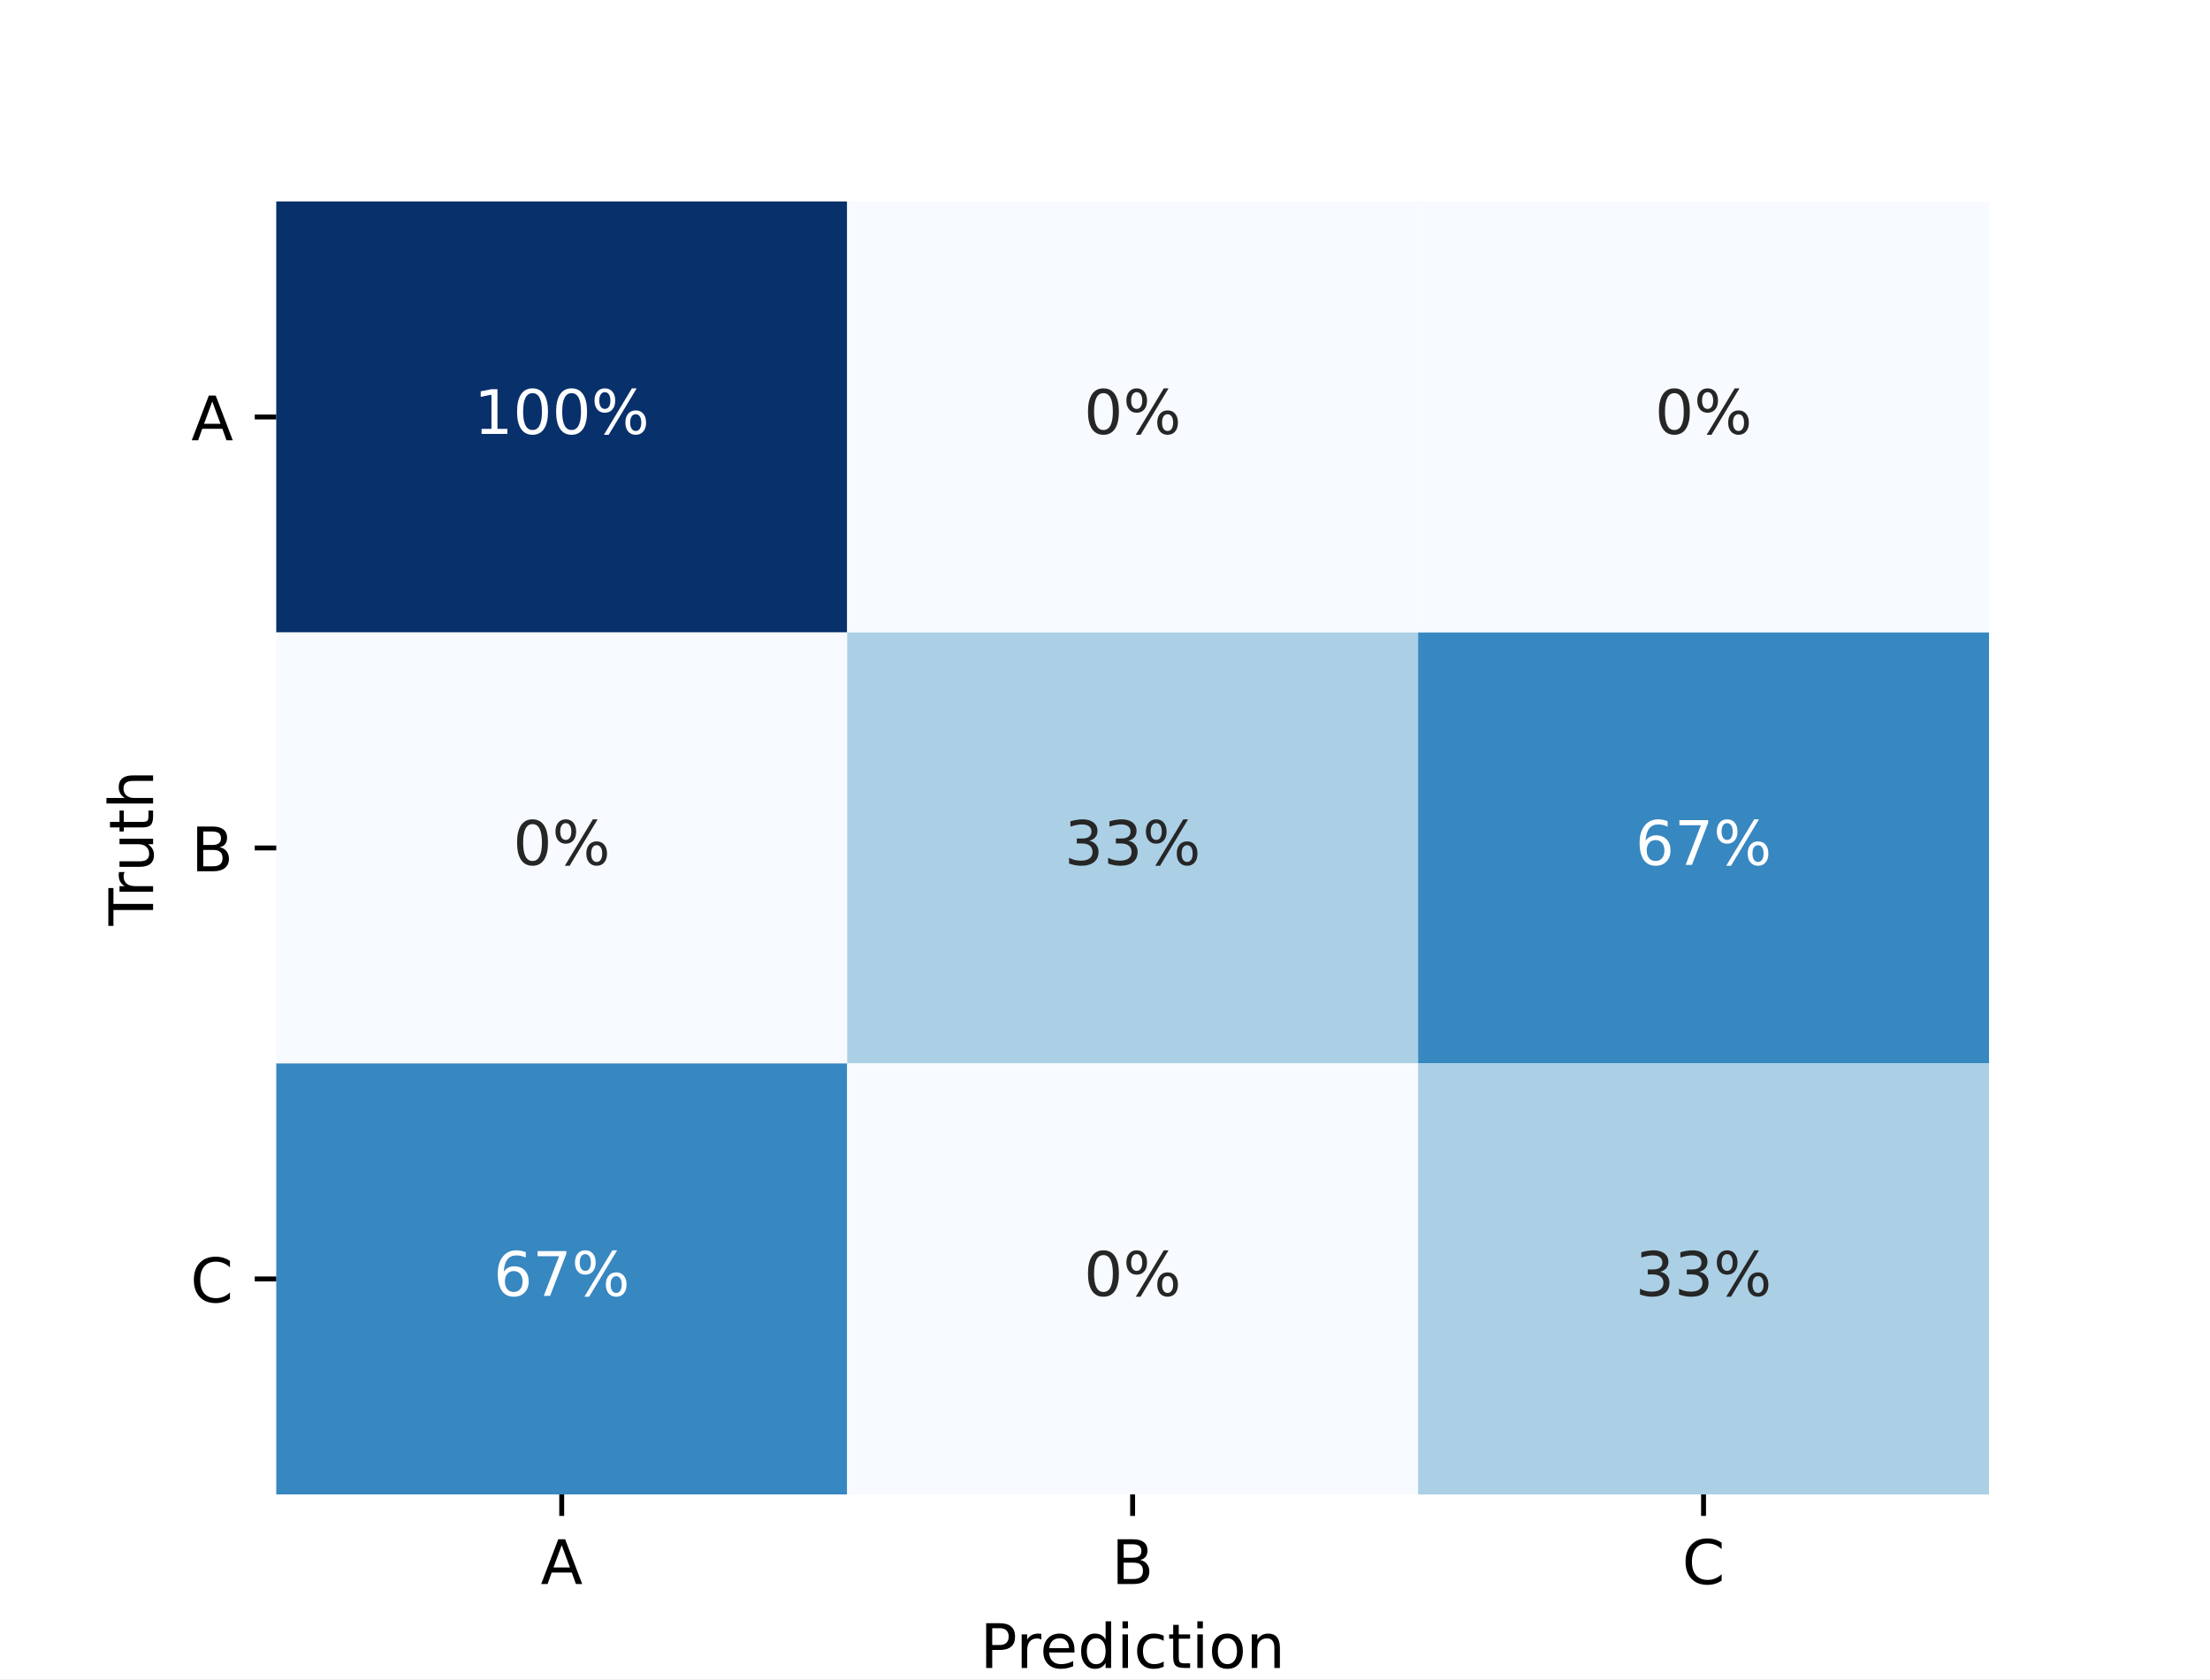
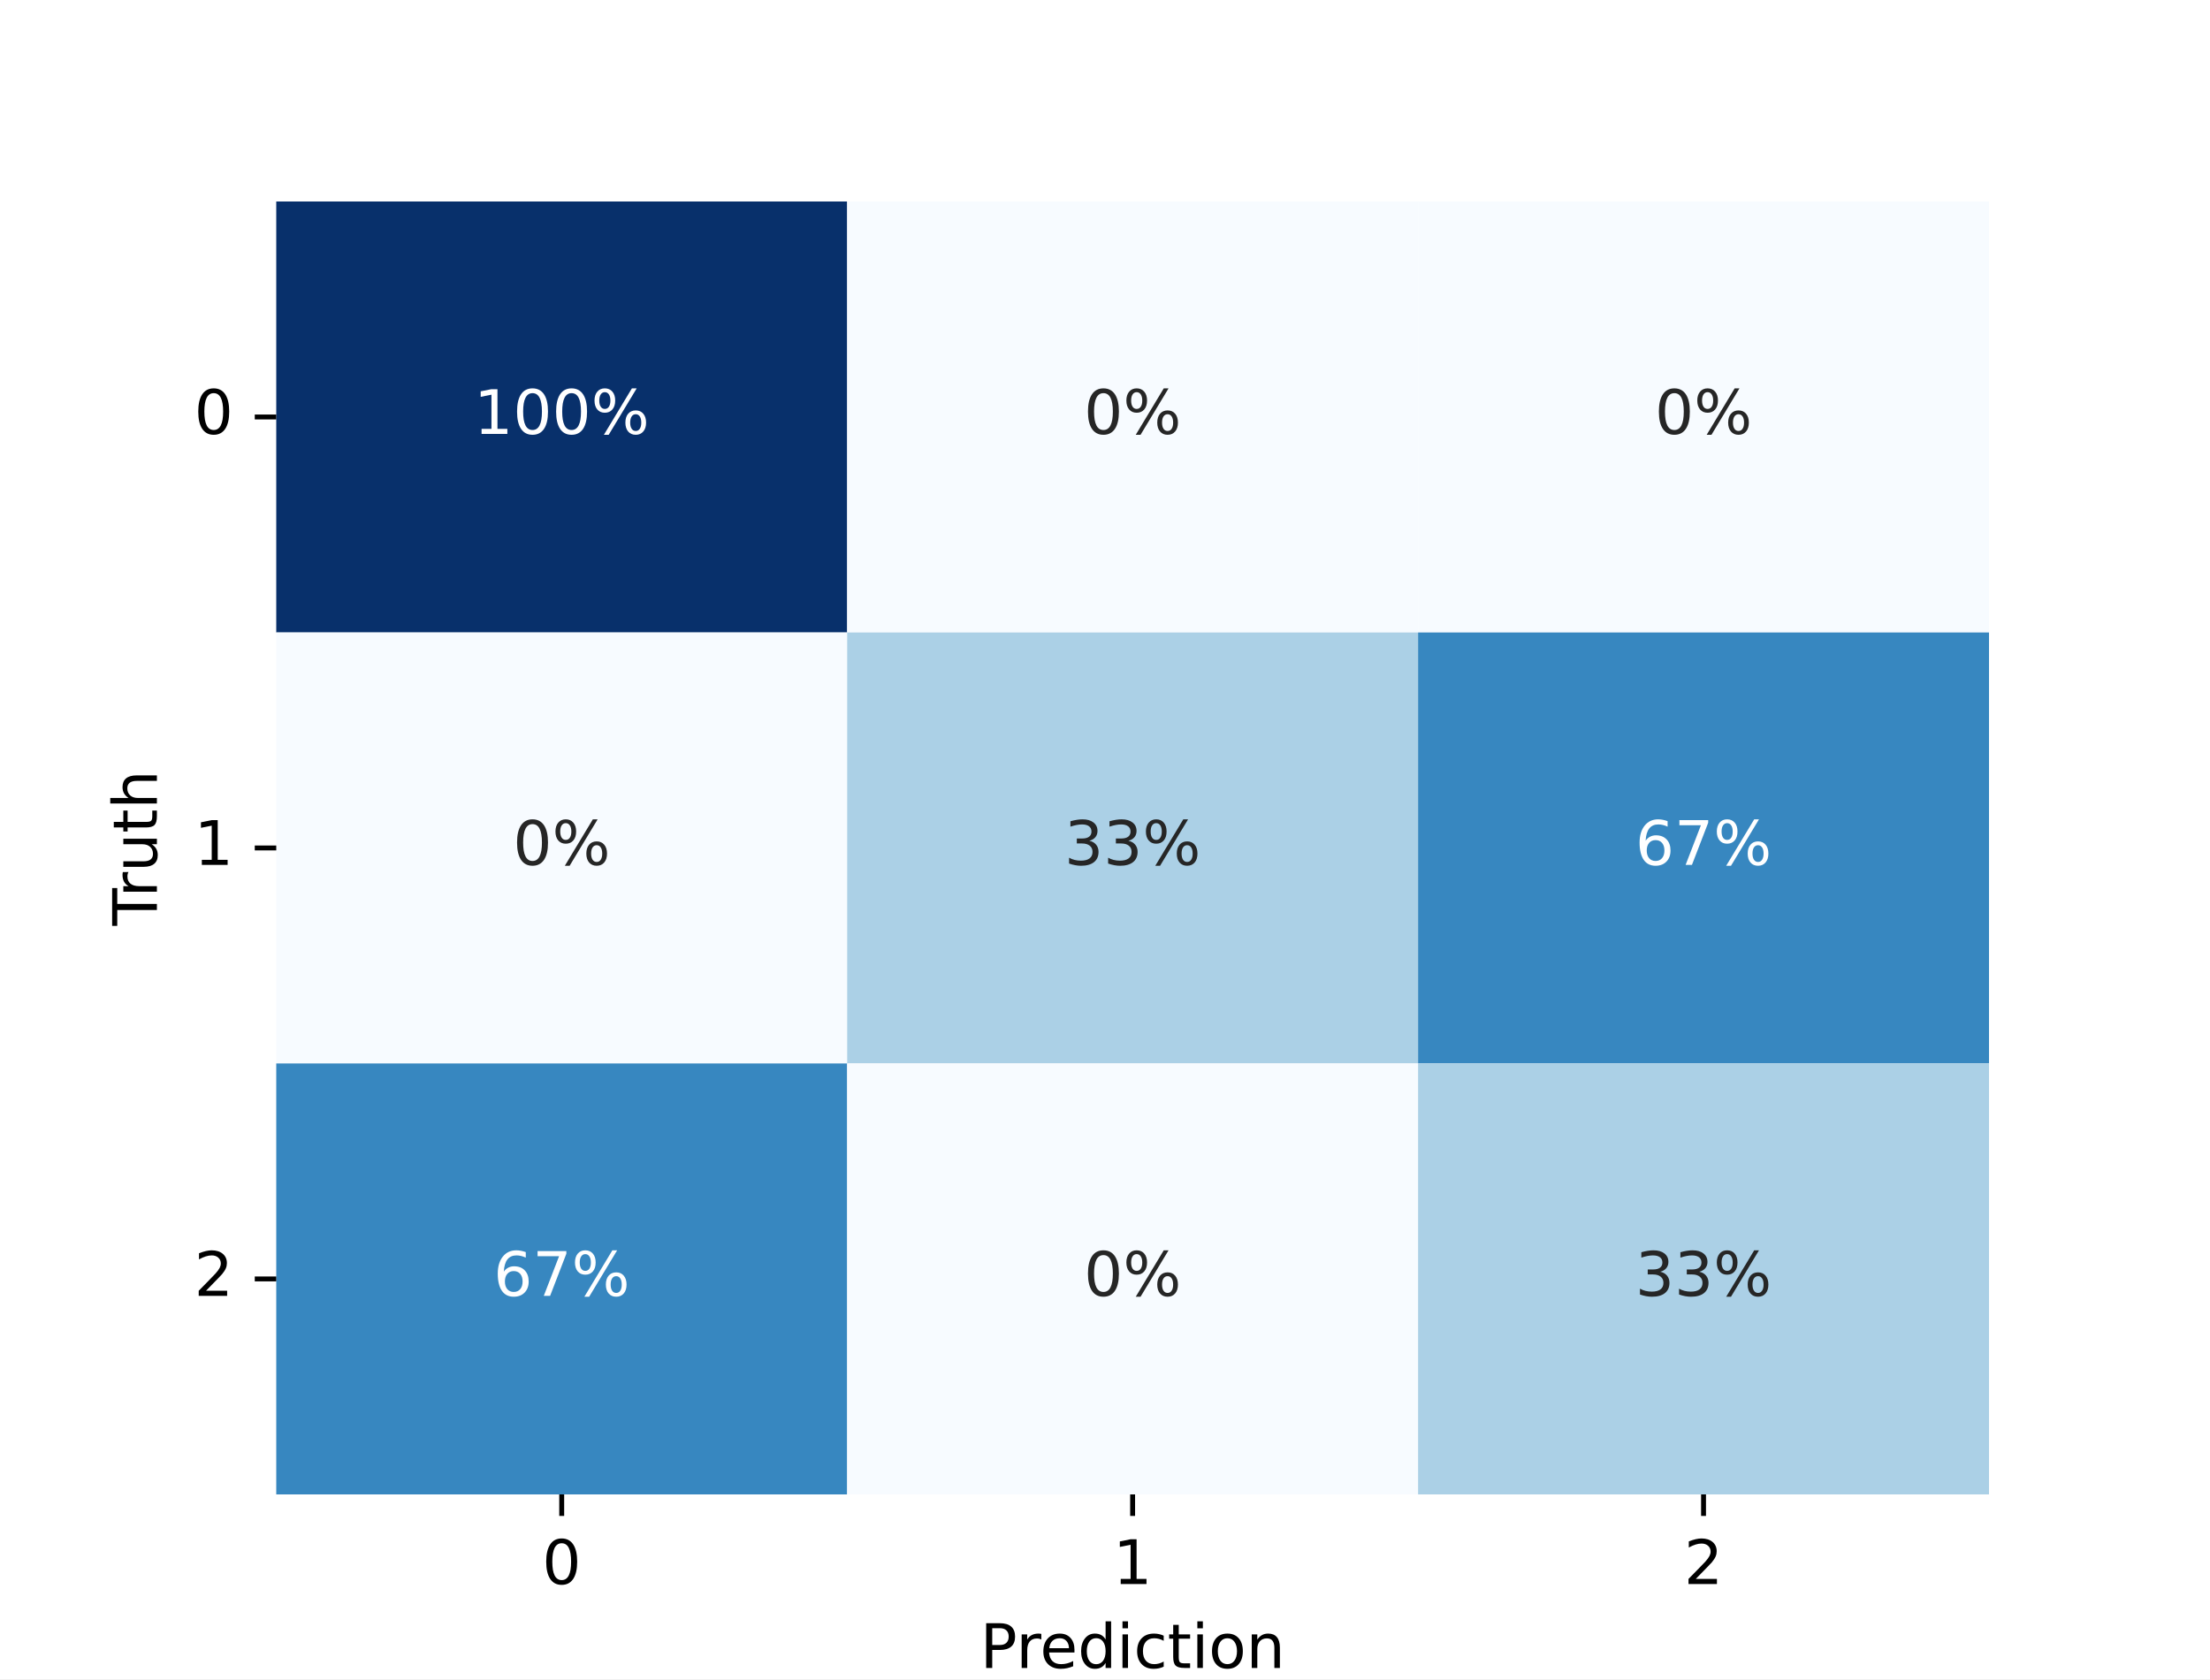
<svg xmlns="http://www.w3.org/2000/svg" xmlns:xlink="http://www.w3.org/1999/xlink" height="273.6pt" version="1.1" viewBox="0 0 360 273.6" width="360pt">
  <defs>
    <style type="text/css">*{stroke-linecap:butt;stroke-linejoin:round;}</style>
  </defs>
  <g id="figure_1">
    <g id="patch_1">
      <path d="M 0 273.6  L 360 273.6  L 360 0  L 0 0  z " style="fill:#ffffff;" />
    </g>
    <g id="axes_1">
      <g id="patch_2">
        <path d="M 45 243.504  L 324 243.504  L 324 32.832  L 45 32.832  z " style="fill:#ffffff;" />
      </g>
      <g id="QuadMesh_1">
-         <path clip-path="url(#p63966124df)" d="M 45 32.832  L 138 32.832  L 138 103.056  L 45 103.056  L 45 32.832  " style="fill:#08306b;" />
-         <path clip-path="url(#p63966124df)" d="M 138 32.832  L 231 32.832  L 231 103.056  L 138 103.056  L 138 32.832  " style="fill:#f7fbff;" />
-         <path clip-path="url(#p63966124df)" d="M 231 32.832  L 324 32.832  L 324 103.056  L 231 103.056  L 231 32.832  " style="fill:#f7fbff;" />
-         <path clip-path="url(#p63966124df)" d="M 45 103.056  L 138 103.056  L 138 173.28  L 45 173.28  L 45 103.056  " style="fill:#f7fbff;" />
-         <path clip-path="url(#p63966124df)" d="M 138 103.056  L 231 103.056  L 231 173.28  L 138 173.28  L 138 103.056  " style="fill:#abd0e6;" />
-         <path clip-path="url(#p63966124df)" d="M 231 103.056  L 324 103.056  L 324 173.28  L 231 173.28  L 231 103.056  " style="fill:#3787c0;" />
-         <path clip-path="url(#p63966124df)" d="M 45 173.28  L 138 173.28  L 138 243.504  L 45 243.504  L 45 173.28  " style="fill:#3787c0;" />
-         <path clip-path="url(#p63966124df)" d="M 138 173.28  L 231 173.28  L 231 243.504  L 138 243.504  L 138 173.28  " style="fill:#f7fbff;" />
-         <path clip-path="url(#p63966124df)" d="M 231 173.28  L 324 173.28  L 324 243.504  L 231 243.504  L 231 173.28  " style="fill:#abd0e6;" />
+         <path clip-path="url(#p67ae2d751e)" d="M 45 32.832  L 138 32.832  L 138 103.056  L 45 103.056  L 45 32.832  " style="fill:#08306b;" />
+         <path clip-path="url(#p67ae2d751e)" d="M 138 32.832  L 231 32.832  L 231 103.056  L 138 103.056  L 138 32.832  " style="fill:#f7fbff;" />
+         <path clip-path="url(#p67ae2d751e)" d="M 231 32.832  L 324 32.832  L 324 103.056  L 231 103.056  L 231 32.832  " style="fill:#f7fbff;" />
+         <path clip-path="url(#p67ae2d751e)" d="M 45 103.056  L 138 103.056  L 138 173.28  L 45 173.28  L 45 103.056  " style="fill:#f7fbff;" />
+         <path clip-path="url(#p67ae2d751e)" d="M 138 103.056  L 231 103.056  L 231 173.28  L 138 173.28  L 138 103.056  " style="fill:#abd0e6;" />
+         <path clip-path="url(#p67ae2d751e)" d="M 231 103.056  L 324 103.056  L 324 173.28  L 231 173.28  L 231 103.056  " style="fill:#3787c0;" />
+         <path clip-path="url(#p67ae2d751e)" d="M 45 173.28  L 138 173.28  L 138 243.504  L 45 243.504  L 45 173.28  " style="fill:#3787c0;" />
+         <path clip-path="url(#p67ae2d751e)" d="M 138 173.28  L 231 173.28  L 231 243.504  L 138 243.504  L 138 173.28  " style="fill:#f7fbff;" />
+         <path clip-path="url(#p67ae2d751e)" d="M 231 173.28  L 324 173.28  L 324 243.504  L 231 243.504  L 231 173.28  " style="fill:#abd0e6;" />
      </g>
      <g id="matplotlib.axis_1">
        <g id="xtick_1">
          <g id="line2d_1">
            <defs>
-               <path d="M 0 0  L 0 3.5  " id="m9de4ab7de6" style="stroke:#000000;stroke-width:0.8;" />
-             </defs>
-             <g>
-               <use style="stroke:#000000;stroke-width:0.8;" x="91.5" xlink:href="#m9de4ab7de6" y="243.504" />
+               <path d="M 0 0  L 0 3.5  " id="m294c53bd79" style="stroke:#000000;stroke-width:0.8;" />
+             </defs>
+             <g>
+               <use style="stroke:#000000;stroke-width:0.8;" x="91.5" xlink:href="#m294c53bd79" y="243.504" />
            </g>
          </g>
          <g id="text_1">
-             <g transform="translate(88.07969 258.1024)scale(0.1 -0.1)">
+             <g transform="translate(88.31875 258.1024)scale(0.1 -0.1)">
              <defs>
-                 <path d="M 2188 4044  L 1331 1722  L 3047 1722  L 2188 4044  z M 1831 4666  L 2547 4666  L 4325 0  L 3669 0  L 3244 1197  L 1141 1197  L 716 0  L 50 0  L 1831 4666  z " id="DejaVuSans-41" transform="scale(0.015625)" />
+                 <path d="M 2034 4250  Q 1547 4250 1301 3770  Q 1056 3291 1056 2328  Q 1056 1369 1301 889  Q 1547 409 2034 409  Q 2525 409 2770 889  Q 3016 1369 3016 2328  Q 3016 3291 2770 3770  Q 2525 4250 2034 4250  z M 2034 4750  Q 2819 4750 3233 4129  Q 3647 3509 3647 2328  Q 3647 1150 3233 529  Q 2819 -91 2034 -91  Q 1250 -91 836 529  Q 422 1150 422 2328  Q 422 3509 836 4129  Q 1250 4750 2034 4750  z " id="DejaVuSans-30" transform="scale(0.015625)" />
              </defs>
-               <use xlink:href="#DejaVuSans-41" />
+               <use xlink:href="#DejaVuSans-30" />
            </g>
          </g>
        </g>
        <g id="xtick_2">
          <g id="line2d_2">
            <g>
-               <use style="stroke:#000000;stroke-width:0.8;" x="184.5" xlink:href="#m9de4ab7de6" y="243.504" />
+               <use style="stroke:#000000;stroke-width:0.8;" x="184.5" xlink:href="#m294c53bd79" y="243.504" />
            </g>
          </g>
          <g id="text_2">
-             <g transform="translate(181.0695 258.1024)scale(0.1 -0.1)">
+             <g transform="translate(181.3187 258.1024)scale(0.1 -0.1)">
              <defs>
-                 <path d="M 1259 2228  L 1259 519  L 2272 519  Q 2781 519 3026 730  Q 3272 941 3272 1375  Q 3272 1813 3026 2020  Q 2781 2228 2272 2228  L 1259 2228  z M 1259 4147  L 1259 2741  L 2194 2741  Q 2656 2741 2882 2914  Q 3109 3088 3109 3444  Q 3109 3797 2882 3972  Q 2656 4147 2194 4147  L 1259 4147  z M 628 4666  L 2241 4666  Q 2963 4666 3353 4366  Q 3744 4066 3744 3513  Q 3744 3084 3544 2831  Q 3344 2578 2956 2516  Q 3422 2416 3680 2098  Q 3938 1781 3938 1306  Q 3938 681 3513 340  Q 3088 0 2303 0  L 628 0  L 628 4666  z " id="DejaVuSans-42" transform="scale(0.015625)" />
+                 <path d="M 794 531  L 1825 531  L 1825 4091  L 703 3866  L 703 4441  L 1819 4666  L 2450 4666  L 2450 531  L 3481 531  L 3481 0  L 794 0  L 794 531  z " id="DejaVuSans-31" transform="scale(0.015625)" />
              </defs>
-               <use xlink:href="#DejaVuSans-42" />
+               <use xlink:href="#DejaVuSans-31" />
            </g>
          </g>
        </g>
        <g id="xtick_3">
          <g id="line2d_3">
            <g>
-               <use style="stroke:#000000;stroke-width:0.8;" x="277.5" xlink:href="#m9de4ab7de6" y="243.504" />
+               <use style="stroke:#000000;stroke-width:0.8;" x="277.5" xlink:href="#m294c53bd79" y="243.504" />
            </g>
          </g>
          <g id="text_3">
-             <g transform="translate(274.0086 258.1024)scale(0.1 -0.1)">
+             <g transform="translate(274.3188 258.1024)scale(0.1 -0.1)">
              <defs>
-                 <path d="M 4122 4306  L 4122 3641  Q 3803 3938 3442 4084  Q 3081 4231 2675 4231  Q 1875 4231 1450 3742  Q 1025 3253 1025 2328  Q 1025 1406 1450 917  Q 1875 428 2675 428  Q 3081 428 3442 575  Q 3803 722 4122 1019  L 4122 359  Q 3791 134 3420 21  Q 3050 -91 2638 -91  Q 1578 -91 968 557  Q 359 1206 359 2328  Q 359 3453 968 4101  Q 1578 4750 2638 4750  Q 3056 4750 3426 4639  Q 3797 4528 4122 4306  z " id="DejaVuSans-43" transform="scale(0.015625)" />
+                 <path d="M 1228 531  L 3431 531  L 3431 0  L 469 0  L 469 531  Q 828 903 1448 1529  Q 2069 2156 2228 2338  Q 2531 2678 2651 2914  Q 2772 3150 2772 3378  Q 2772 3750 2511 3984  Q 2250 4219 1831 4219  Q 1534 4219 1204 4116  Q 875 4013 500 3803  L 500 4441  Q 881 4594 1212 4672  Q 1544 4750 1819 4750  Q 2544 4750 2975 4387  Q 3406 4025 3406 3419  Q 3406 3131 3298 2873  Q 3191 2616 2906 2266  Q 2828 2175 2409 1742  Q 1991 1309 1228 531  z " id="DejaVuSans-32" transform="scale(0.015625)" />
              </defs>
-               <use xlink:href="#DejaVuSans-43" />
+               <use xlink:href="#DejaVuSans-32" />
            </g>
          </g>
        </g>
        <g id="text_4">
          <g transform="translate(159.6633 271.7806)scale(0.1 -0.1)">
            <defs>
              <path d="M 1259 4147  L 1259 2394  L 2053 2394  Q 2494 2394 2734 2622  Q 2975 2850 2975 3272  Q 2975 3691 2734 3919  Q 2494 4147 2053 4147  L 1259 4147  z M 628 4666  L 2053 4666  Q 2838 4666 3239 4311  Q 3641 3956 3641 3272  Q 3641 2581 3239 2228  Q 2838 1875 2053 1875  L 1259 1875  L 1259 0  L 628 0  L 628 4666  z " id="DejaVuSans-50" transform="scale(0.015625)" />
              <path d="M 2631 2963  Q 2534 3019 2420 3045  Q 2306 3072 2169 3072  Q 1681 3072 1420 2755  Q 1159 2438 1159 1844  L 1159 0  L 581 0  L 581 3500  L 1159 3500  L 1159 2956  Q 1341 3275 1631 3429  Q 1922 3584 2338 3584  Q 2397 3584 2469 3576  Q 2541 3569 2628 3553  L 2631 2963  z " id="DejaVuSans-72" transform="scale(0.015625)" />
              <path d="M 3597 1894  L 3597 1613  L 953 1613  Q 991 1019 1311 708  Q 1631 397 2203 397  Q 2534 397 2845 478  Q 3156 559 3463 722  L 3463 178  Q 3153 47 2828 -22  Q 2503 -91 2169 -91  Q 1331 -91 842 396  Q 353 884 353 1716  Q 353 2575 817 3079  Q 1281 3584 2069 3584  Q 2775 3584 3186 3129  Q 3597 2675 3597 1894  z M 3022 2063  Q 3016 2534 2758 2815  Q 2500 3097 2075 3097  Q 1594 3097 1305 2825  Q 1016 2553 972 2059  L 3022 2063  z " id="DejaVuSans-65" transform="scale(0.015625)" />
              <path d="M 2906 2969  L 2906 4863  L 3481 4863  L 3481 0  L 2906 0  L 2906 525  Q 2725 213 2448 61  Q 2172 -91 1784 -91  Q 1150 -91 751 415  Q 353 922 353 1747  Q 353 2572 751 3078  Q 1150 3584 1784 3584  Q 2172 3584 2448 3432  Q 2725 3281 2906 2969  z M 947 1747  Q 947 1113 1208 752  Q 1469 391 1925 391  Q 2381 391 2643 752  Q 2906 1113 2906 1747  Q 2906 2381 2643 2742  Q 2381 3103 1925 3103  Q 1469 3103 1208 2742  Q 947 2381 947 1747  z " id="DejaVuSans-64" transform="scale(0.015625)" />
              <path d="M 603 3500  L 1178 3500  L 1178 0  L 603 0  L 603 3500  z M 603 4863  L 1178 4863  L 1178 4134  L 603 4134  L 603 4863  z " id="DejaVuSans-69" transform="scale(0.015625)" />
              <path d="M 3122 3366  L 3122 2828  Q 2878 2963 2633 3030  Q 2388 3097 2138 3097  Q 1578 3097 1268 2742  Q 959 2388 959 1747  Q 959 1106 1268 751  Q 1578 397 2138 397  Q 2388 397 2633 464  Q 2878 531 3122 666  L 3122 134  Q 2881 22 2623 -34  Q 2366 -91 2075 -91  Q 1284 -91 818 406  Q 353 903 353 1747  Q 353 2603 823 3093  Q 1294 3584 2113 3584  Q 2378 3584 2631 3529  Q 2884 3475 3122 3366  z " id="DejaVuSans-63" transform="scale(0.015625)" />
              <path d="M 1172 4494  L 1172 3500  L 2356 3500  L 2356 3053  L 1172 3053  L 1172 1153  Q 1172 725 1289 603  Q 1406 481 1766 481  L 2356 481  L 2356 0  L 1766 0  Q 1100 0 847 248  Q 594 497 594 1153  L 594 3053  L 172 3053  L 172 3500  L 594 3500  L 594 4494  L 1172 4494  z " id="DejaVuSans-74" transform="scale(0.015625)" />
              <path d="M 1959 3097  Q 1497 3097 1228 2736  Q 959 2375 959 1747  Q 959 1119 1226 758  Q 1494 397 1959 397  Q 2419 397 2687 759  Q 2956 1122 2956 1747  Q 2956 2369 2687 2733  Q 2419 3097 1959 3097  z M 1959 3584  Q 2709 3584 3137 3096  Q 3566 2609 3566 1747  Q 3566 888 3137 398  Q 2709 -91 1959 -91  Q 1206 -91 779 398  Q 353 888 353 1747  Q 353 2609 779 3096  Q 1206 3584 1959 3584  z " id="DejaVuSans-6f" transform="scale(0.015625)" />
              <path d="M 3513 2113  L 3513 0  L 2938 0  L 2938 2094  Q 2938 2591 2744 2837  Q 2550 3084 2163 3084  Q 1697 3084 1428 2787  Q 1159 2491 1159 1978  L 1159 0  L 581 0  L 581 3500  L 1159 3500  L 1159 2956  Q 1366 3272 1645 3428  Q 1925 3584 2291 3584  Q 2894 3584 3203 3211  Q 3513 2838 3513 2113  z " id="DejaVuSans-6e" transform="scale(0.015625)" />
            </defs>
            <use xlink:href="#DejaVuSans-50" />
            <use x="58.553" xlink:href="#DejaVuSans-72" />
            <use x="97.416" xlink:href="#DejaVuSans-65" />
            <use x="158.939" xlink:href="#DejaVuSans-64" />
            <use x="222.416" xlink:href="#DejaVuSans-69" />
            <use x="250.199" xlink:href="#DejaVuSans-63" />
            <use x="305.18" xlink:href="#DejaVuSans-74" />
            <use x="344.389" xlink:href="#DejaVuSans-69" />
            <use x="372.172" xlink:href="#DejaVuSans-6f" />
            <use x="433.354" xlink:href="#DejaVuSans-6e" />
          </g>
        </g>
      </g>
      <g id="matplotlib.axis_2">
        <g id="ytick_1">
          <g id="line2d_4">
            <defs>
-               <path d="M 0 0  L -3.5 0  " id="mc577b7b320" style="stroke:#000000;stroke-width:0.8;" />
-             </defs>
-             <g>
-               <use style="stroke:#000000;stroke-width:0.8;" x="45" xlink:href="#mc577b7b320" y="67.944" />
+               <path d="M 0 0  L -3.5 0  " id="mfad442d936" style="stroke:#000000;stroke-width:0.8;" />
+             </defs>
+             <g>
+               <use style="stroke:#000000;stroke-width:0.8;" x="45" xlink:href="#mfad442d936" y="67.944" />
            </g>
          </g>
          <g id="text_5">
-             <g transform="translate(31.15938 71.74322)scale(0.1 -0.1)">
-               <use xlink:href="#DejaVuSans-41" />
+             <g transform="translate(31.6375 70.70337)scale(0.1 -0.1)">
+               <use xlink:href="#DejaVuSans-30" />
            </g>
          </g>
        </g>
        <g id="ytick_2">
          <g id="line2d_5">
            <g>
-               <use style="stroke:#000000;stroke-width:0.8;" x="45" xlink:href="#mc577b7b320" y="138.168" />
+               <use style="stroke:#000000;stroke-width:0.8;" x="45" xlink:href="#mfad442d936" y="138.168" />
            </g>
          </g>
          <g id="text_6">
-             <g transform="translate(31.13906 141.9672)scale(0.1 -0.1)">
-               <use xlink:href="#DejaVuSans-42" />
+             <g transform="translate(31.6375 140.9274)scale(0.1 -0.1)">
+               <use xlink:href="#DejaVuSans-31" />
            </g>
          </g>
        </g>
        <g id="ytick_3">
          <g id="line2d_6">
            <g>
-               <use style="stroke:#000000;stroke-width:0.8;" x="45" xlink:href="#mc577b7b320" y="208.392" />
+               <use style="stroke:#000000;stroke-width:0.8;" x="45" xlink:href="#mfad442d936" y="208.392" />
            </g>
          </g>
          <g id="text_7">
-             <g transform="translate(31.01719 212.1912)scale(0.1 -0.1)">
-               <use xlink:href="#DejaVuSans-43" />
+             <g transform="translate(31.6375 211.1514)scale(0.1 -0.1)">
+               <use xlink:href="#DejaVuSans-32" />
            </g>
          </g>
        </g>
        <g id="text_8">
-           <g transform="translate(24.9375 150.8375)rotate(-90)scale(0.1 -0.1)">
+           <g transform="translate(25.55781 150.8375)rotate(-90)scale(0.1 -0.1)">
            <defs>
              <path d="M -19 4666  L 3928 4666  L 3928 4134  L 2272 4134  L 2272 0  L 1638 0  L 1638 4134  L -19 4134  L -19 4666  z " id="DejaVuSans-54" transform="scale(0.015625)" />
              <path d="M 544 1381  L 544 3500  L 1119 3500  L 1119 1403  Q 1119 906 1312 657  Q 1506 409 1894 409  Q 2359 409 2629 706  Q 2900 1003 2900 1516  L 2900 3500  L 3475 3500  L 3475 0  L 2900 0  L 2900 538  Q 2691 219 2414 64  Q 2138 -91 1772 -91  Q 1169 -91 856 284  Q 544 659 544 1381  z M 1991 3584  L 1991 3584  z " id="DejaVuSans-75" transform="scale(0.015625)" />
              <path d="M 3513 2113  L 3513 0  L 2938 0  L 2938 2094  Q 2938 2591 2744 2837  Q 2550 3084 2163 3084  Q 1697 3084 1428 2787  Q 1159 2491 1159 1978  L 1159 0  L 581 0  L 581 4863  L 1159 4863  L 1159 2956  Q 1366 3272 1645 3428  Q 1925 3584 2291 3584  Q 2894 3584 3203 3211  Q 3513 2838 3513 2113  z " id="DejaVuSans-68" transform="scale(0.015625)" />
            </defs>
            <use xlink:href="#DejaVuSans-54" />
            <use x="46.334" xlink:href="#DejaVuSans-72" />
            <use x="87.447" xlink:href="#DejaVuSans-75" />
            <use x="150.826" xlink:href="#DejaVuSans-74" />
            <use x="190.035" xlink:href="#DejaVuSans-68" />
          </g>
        </g>
      </g>
      <g id="text_9">
        <g style="fill:#ffffff;" transform="translate(77.20547 70.70337)scale(0.1 -0.1)">
          <defs>
-             <path d="M 794 531  L 1825 531  L 1825 4091  L 703 3866  L 703 4441  L 1819 4666  L 2450 4666  L 2450 531  L 3481 531  L 3481 0  L 794 0  L 794 531  z " id="DejaVuSans-31" transform="scale(0.015625)" />
-             <path d="M 2034 4250  Q 1547 4250 1301 3770  Q 1056 3291 1056 2328  Q 1056 1369 1301 889  Q 1547 409 2034 409  Q 2525 409 2770 889  Q 3016 1369 3016 2328  Q 3016 3291 2770 3770  Q 2525 4250 2034 4250  z M 2034 4750  Q 2819 4750 3233 4129  Q 3647 3509 3647 2328  Q 3647 1150 3233 529  Q 2819 -91 2034 -91  Q 1250 -91 836 529  Q 422 1150 422 2328  Q 422 3509 836 4129  Q 1250 4750 2034 4750  z " id="DejaVuSans-30" transform="scale(0.015625)" />
            <path d="M 4653 2053  Q 4381 2053 4226 1822  Q 4072 1591 4072 1178  Q 4072 772 4226 539  Q 4381 306 4653 306  Q 4919 306 5073 539  Q 5228 772 5228 1178  Q 5228 1588 5073 1820  Q 4919 2053 4653 2053  z M 4653 2450  Q 5147 2450 5437 2106  Q 5728 1763 5728 1178  Q 5728 594 5436 251  Q 5144 -91 4653 -91  Q 4153 -91 3862 251  Q 3572 594 3572 1178  Q 3572 1766 3864 2108  Q 4156 2450 4653 2450  z M 1428 4353  Q 1159 4353 1004 4120  Q 850 3888 850 3481  Q 850 3069 1003 2837  Q 1156 2606 1428 2606  Q 1700 2606 1854 2837  Q 2009 3069 2009 3481  Q 2009 3884 1853 4118  Q 1697 4353 1428 4353  z M 4250 4750  L 4750 4750  L 1831 -91  L 1331 -91  L 4250 4750  z M 1428 4750  Q 1922 4750 2215 4408  Q 2509 4066 2509 3481  Q 2509 2891 2217 2550  Q 1925 2209 1428 2209  Q 931 2209 642 2551  Q 353 2894 353 3481  Q 353 4063 643 4406  Q 934 4750 1428 4750  z " id="DejaVuSans-25" transform="scale(0.015625)" />
          </defs>
          <use xlink:href="#DejaVuSans-31" />
          <use x="63.623" xlink:href="#DejaVuSans-30" />
          <use x="127.246" xlink:href="#DejaVuSans-30" />
          <use x="190.869" xlink:href="#DejaVuSans-25" />
        </g>
      </g>
      <g id="text_10">
        <g style="fill:#262626;" transform="translate(176.568 70.70337)scale(0.1 -0.1)">
          <use xlink:href="#DejaVuSans-30" />
          <use x="63.623" xlink:href="#DejaVuSans-25" />
        </g>
      </g>
      <g id="text_11">
        <g style="fill:#262626;" transform="translate(269.568 70.70337)scale(0.1 -0.1)">
          <use xlink:href="#DejaVuSans-30" />
          <use x="63.623" xlink:href="#DejaVuSans-25" />
        </g>
      </g>
      <g id="text_12">
        <g style="fill:#262626;" transform="translate(83.56797 140.9274)scale(0.1 -0.1)">
          <use xlink:href="#DejaVuSans-30" />
          <use x="63.623" xlink:href="#DejaVuSans-25" />
        </g>
      </g>
      <g id="text_13">
        <g style="fill:#262626;" transform="translate(173.3867 140.9274)scale(0.1 -0.1)">
          <defs>
            <path d="M 2597 2516  Q 3050 2419 3304 2112  Q 3559 1806 3559 1356  Q 3559 666 3084 287  Q 2609 -91 1734 -91  Q 1441 -91 1130 -33  Q 819 25 488 141  L 488 750  Q 750 597 1062 519  Q 1375 441 1716 441  Q 2309 441 2620 675  Q 2931 909 2931 1356  Q 2931 1769 2642 2001  Q 2353 2234 1838 2234  L 1294 2234  L 1294 2753  L 1863 2753  Q 2328 2753 2575 2939  Q 2822 3125 2822 3475  Q 2822 3834 2567 4026  Q 2313 4219 1838 4219  Q 1578 4219 1281 4162  Q 984 4106 628 3988  L 628 4550  Q 988 4650 1302 4700  Q 1616 4750 1894 4750  Q 2613 4750 3031 4423  Q 3450 4097 3450 3541  Q 3450 3153 3228 2886  Q 3006 2619 2597 2516  z " id="DejaVuSans-33" transform="scale(0.015625)" />
          </defs>
          <use xlink:href="#DejaVuSans-33" />
          <use x="63.623" xlink:href="#DejaVuSans-33" />
          <use x="127.246" xlink:href="#DejaVuSans-25" />
        </g>
      </g>
      <g id="text_14">
        <g style="fill:#ffffff;" transform="translate(266.3867 140.9274)scale(0.1 -0.1)">
          <defs>
            <path d="M 2113 2584  Q 1688 2584 1439 2293  Q 1191 2003 1191 1497  Q 1191 994 1439 701  Q 1688 409 2113 409  Q 2538 409 2786 701  Q 3034 994 3034 1497  Q 3034 2003 2786 2293  Q 2538 2584 2113 2584  z M 3366 4563  L 3366 3988  Q 3128 4100 2886 4159  Q 2644 4219 2406 4219  Q 1781 4219 1451 3797  Q 1122 3375 1075 2522  Q 1259 2794 1537 2939  Q 1816 3084 2150 3084  Q 2853 3084 3261 2657  Q 3669 2231 3669 1497  Q 3669 778 3244 343  Q 2819 -91 2113 -91  Q 1303 -91 875 529  Q 447 1150 447 2328  Q 447 3434 972 4092  Q 1497 4750 2381 4750  Q 2619 4750 2861 4703  Q 3103 4656 3366 4563  z " id="DejaVuSans-36" transform="scale(0.015625)" />
            <path d="M 525 4666  L 3525 4666  L 3525 4397  L 1831 0  L 1172 0  L 2766 4134  L 525 4134  L 525 4666  z " id="DejaVuSans-37" transform="scale(0.015625)" />
          </defs>
          <use xlink:href="#DejaVuSans-36" />
          <use x="63.623" xlink:href="#DejaVuSans-37" />
          <use x="127.246" xlink:href="#DejaVuSans-25" />
        </g>
      </g>
      <g id="text_15">
        <g style="fill:#ffffff;" transform="translate(80.38672 211.1514)scale(0.1 -0.1)">
          <use xlink:href="#DejaVuSans-36" />
          <use x="63.623" xlink:href="#DejaVuSans-37" />
          <use x="127.246" xlink:href="#DejaVuSans-25" />
        </g>
      </g>
      <g id="text_16">
        <g style="fill:#262626;" transform="translate(176.568 211.1514)scale(0.1 -0.1)">
          <use xlink:href="#DejaVuSans-30" />
          <use x="63.623" xlink:href="#DejaVuSans-25" />
        </g>
      </g>
      <g id="text_17">
        <g style="fill:#262626;" transform="translate(266.3867 211.1514)scale(0.1 -0.1)">
          <use xlink:href="#DejaVuSans-33" />
          <use x="63.623" xlink:href="#DejaVuSans-33" />
          <use x="127.246" xlink:href="#DejaVuSans-25" />
        </g>
      </g>
    </g>
  </g>
  <defs>
-     <clipPath id="p63966124df">
+     <clipPath id="p67ae2d751e">
      <rect height="210.672" width="279" x="45" y="32.832" />
    </clipPath>
  </defs>
</svg>
